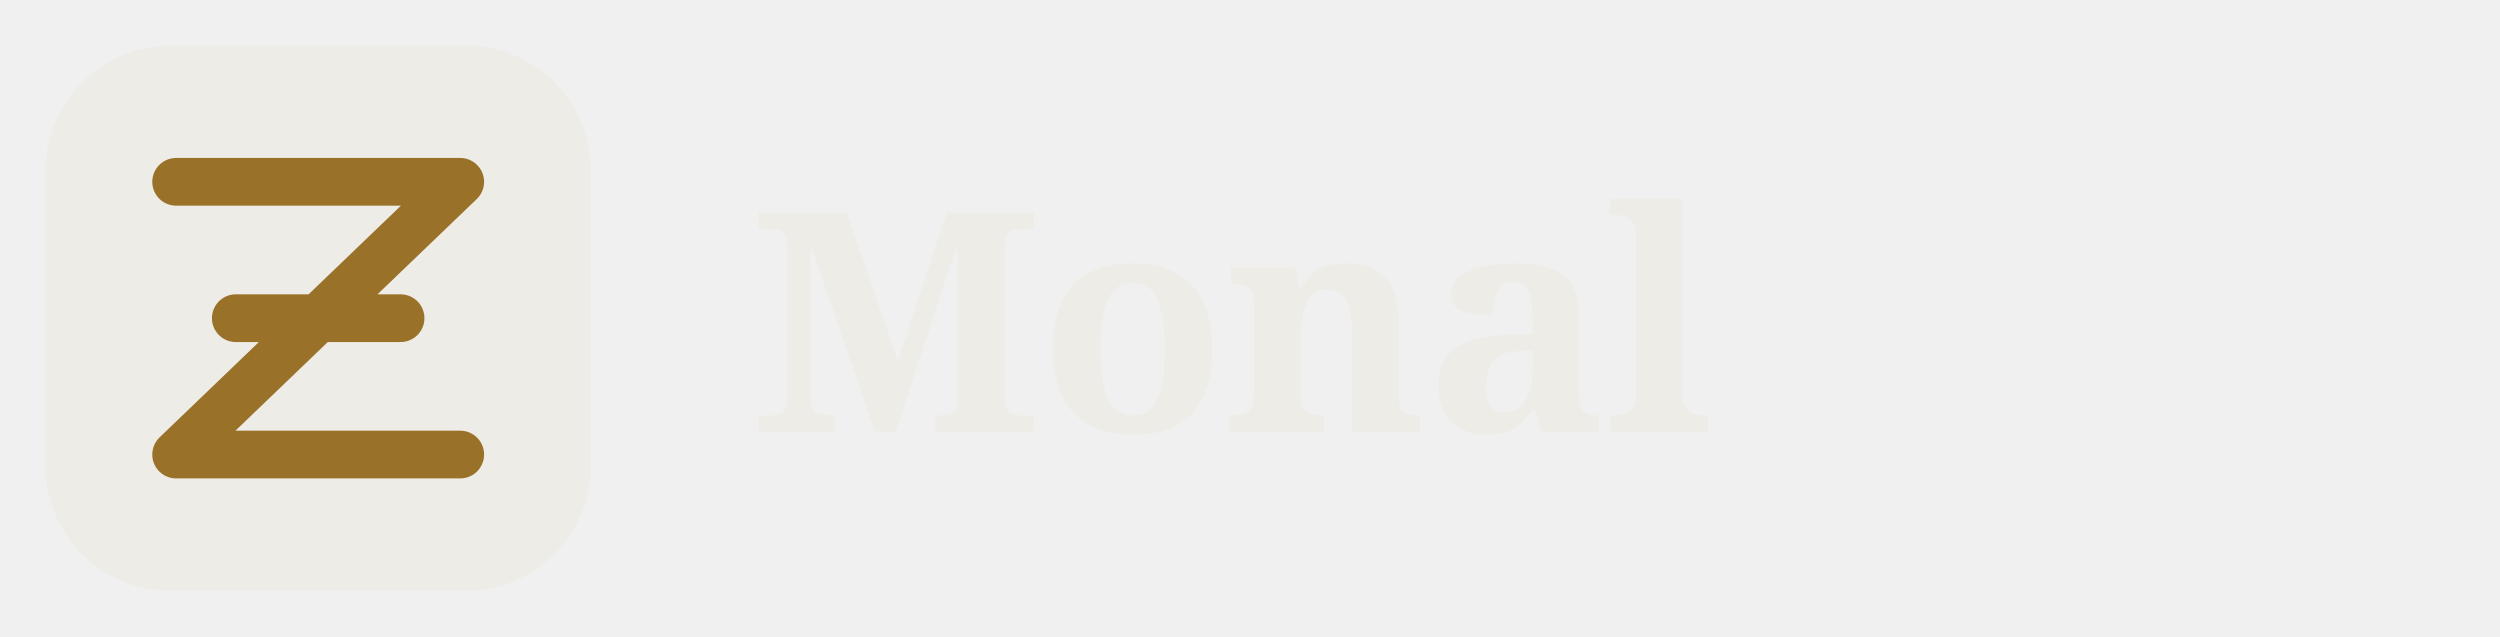
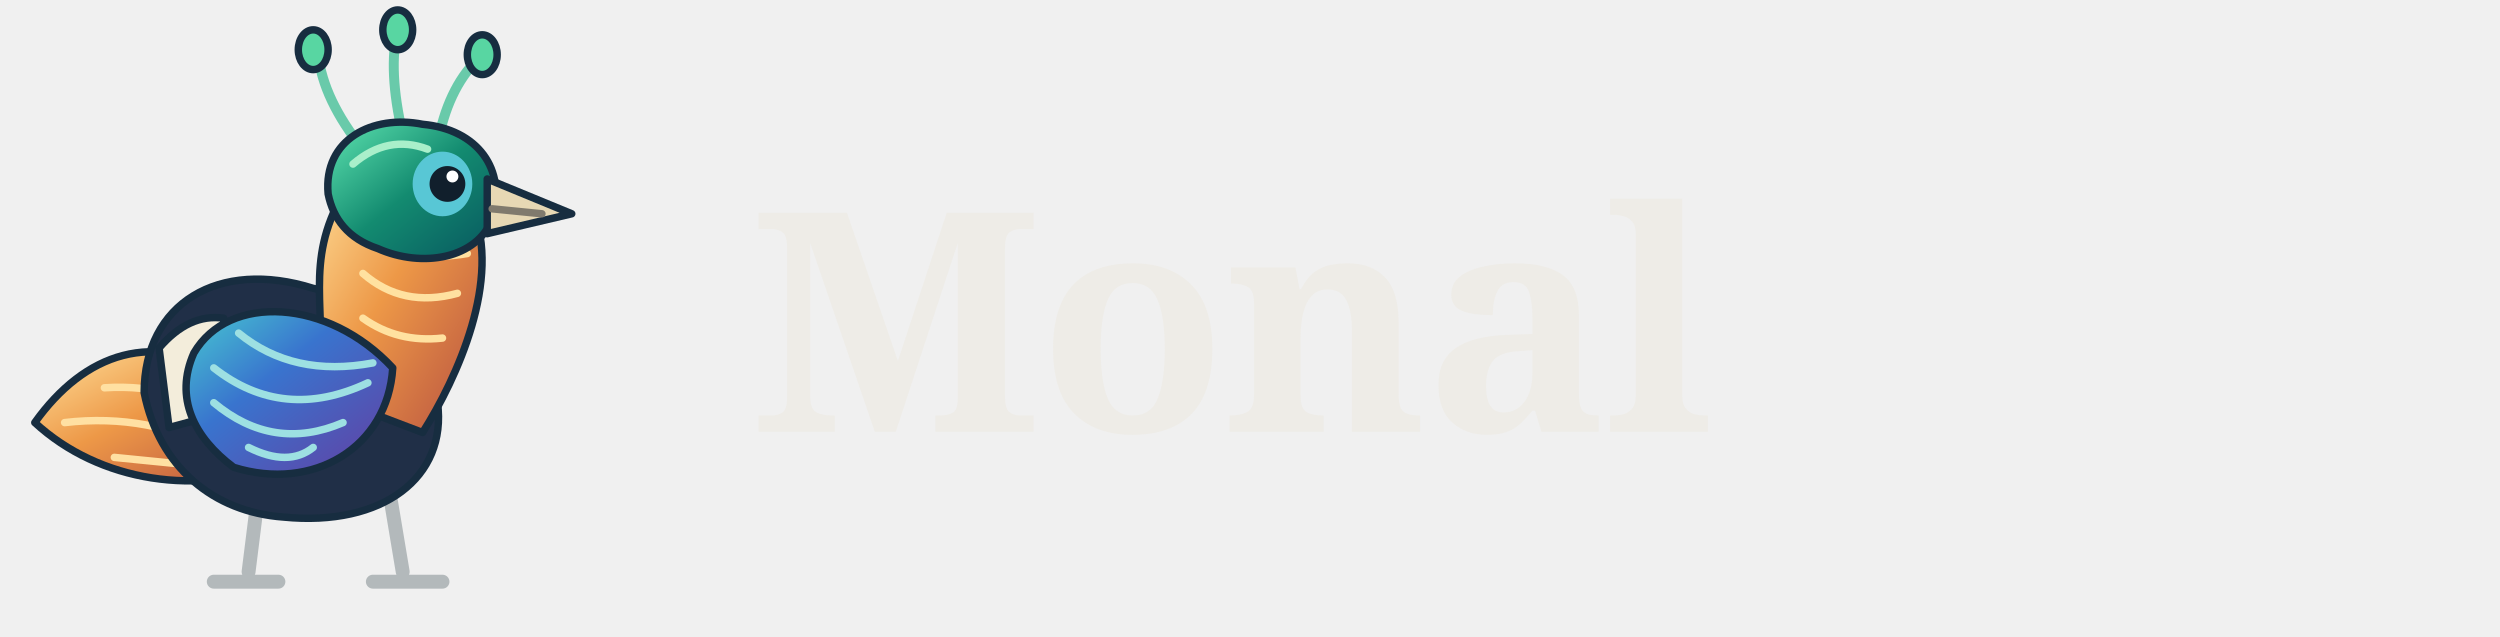
<svg xmlns="http://www.w3.org/2000/svg" viewBox="0 0 220 56" role="img" aria-label="Monal">
-   <rect x="4" y="4" width="48" height="48" rx="11" fill="#EEECE7" />
-   <path d="M15.5 16h25l-25 24h25M20.75 28h14.5" fill="none" stroke="#9A7128" stroke-width="4.2" stroke-linecap="round" stroke-linejoin="round" />
-   <text x="66" y="38" font-family="'New York', 'Iowan Old Style', Charter, Georgia, serif" font-size="27" font-weight="600" letter-spacing="-0.3" fill="#EEECE7">Monal</text>
+   <svg x="0" y="0" width="56" height="56" viewBox="0 0 128 128">
+     <defs>
+       <linearGradient id="monal-jade" x2="1" y2="1">
+         <stop stop-color="#5ee4b0" />
+         <stop offset=".5" stop-color="#138b70" />
+         <stop offset="1" stop-color="#07565f" />
+       </linearGradient>
+       <linearGradient id="monal-copper" x2="1" y2="1">
+         <stop stop-color="#ffe09a" />
+         <stop offset=".45" stop-color="#ed9847" />
+         <stop offset="1" stop-color="#b64f40" />
+       </linearGradient>
+       <linearGradient id="monal-wing" x2="1" y2="1">
+         <stop stop-color="#47cad1" />
+         <stop offset=".4" stop-color="#3974ce" />
+         <stop offset="1" stop-color="#643da1" />
+       </linearGradient>
+     </defs>
+     <g stroke="#172d40" stroke-width="1.5" stroke-linecap="round" stroke-linejoin="round">
+       <path d="M47 76C31 66 17 71 7 85C20 97 40 100 57 93Z" fill="url(#monal-copper)" />
+       <path d="M13 85Q30 83 45 91M21 78Q36 77 50 86M23 92L43 94" fill="none" stroke="#ffe0a2" />
+       <path d="M52 99L50 115M78 97L81 115M43 117L56 117M75 117L89 117" fill="none" stroke="#b3b9bb" stroke-width="2.8" />
+       <path d="M29 79C29 61 44 52 63 58C74 60 85 69 88 81C90 96 77 106 57 104C43 103 32 94 29 79Z" fill="#202f47" />
+       <path d="M32 70Q38 63 45 64L45 83L34 86Z" fill="#f3eddb" />
+       <path d="M64 79C66 62 61 53 69 39C75 29 89 31 95 42C101 56 92 76 85 87Z" fill="url(#monal-copper)" />
+       <path d="M76 48Q82 53 94 51M73 55Q81 62 92 59M73 64Q80 69 89 68" fill="none" stroke="#ffe1a0" />
+       <path d="M39 71C46 59 66 60 79 74C78 90 63 99 47 94C39 88 35 80 39 71Z" fill="url(#monal-wing)" />
+       <path d="M43 74Q57 85 74 77M43 81Q55 91 69 85M48 67Q59 76 75 73M50 90Q58 94 63 90" fill="none" stroke="#9de0e2" />
+       <path d="M73 30Q65 20 64 11M81 27Q78 14 80 6M88 29Q90 18 96 12" fill="none" stroke="#69caaa" stroke-width="2" />
+       <ellipse cx="63" cy="10" rx="3" ry="4" fill="#58d6a2" />
+       <ellipse cx="80" cy="6" rx="3" ry="4" fill="#58d6a2" />
+       <ellipse cx="97" cy="11" rx="3" ry="4" fill="#58d6a2" />
+       <path d="M66 39C65 28 75 23 85 25C96 26 102 34 99 44C96 52 85 54 76 50C70 48 67 44 66 39Z" fill="url(#monal-jade)" />
+       <path d="M98 36L115 43L98 47Z" fill="#e7d8b4" />
+       <path d="M99 42L109 43" fill="none" stroke="#807a6d" />
+       <path d="M71 33Q78 27 86 30" fill="none" stroke="#a9efca" />
+       <ellipse cx="89" cy="37" rx="6" ry="6.5" fill="#58c7d5" stroke="none" />
+       <circle cx="90" cy="37" r="3.6" fill="#111f2c" stroke="none" />
+       <circle cx="91" cy="35.5" r="1.2" fill="#fff" stroke="none" />
+     </g>
+   </svg>
+   <text x="66" y="38" font-family="Georgia, serif" font-size="27" font-weight="600" letter-spacing="-.3" fill="#eeece7">Monal</text>
</svg>
